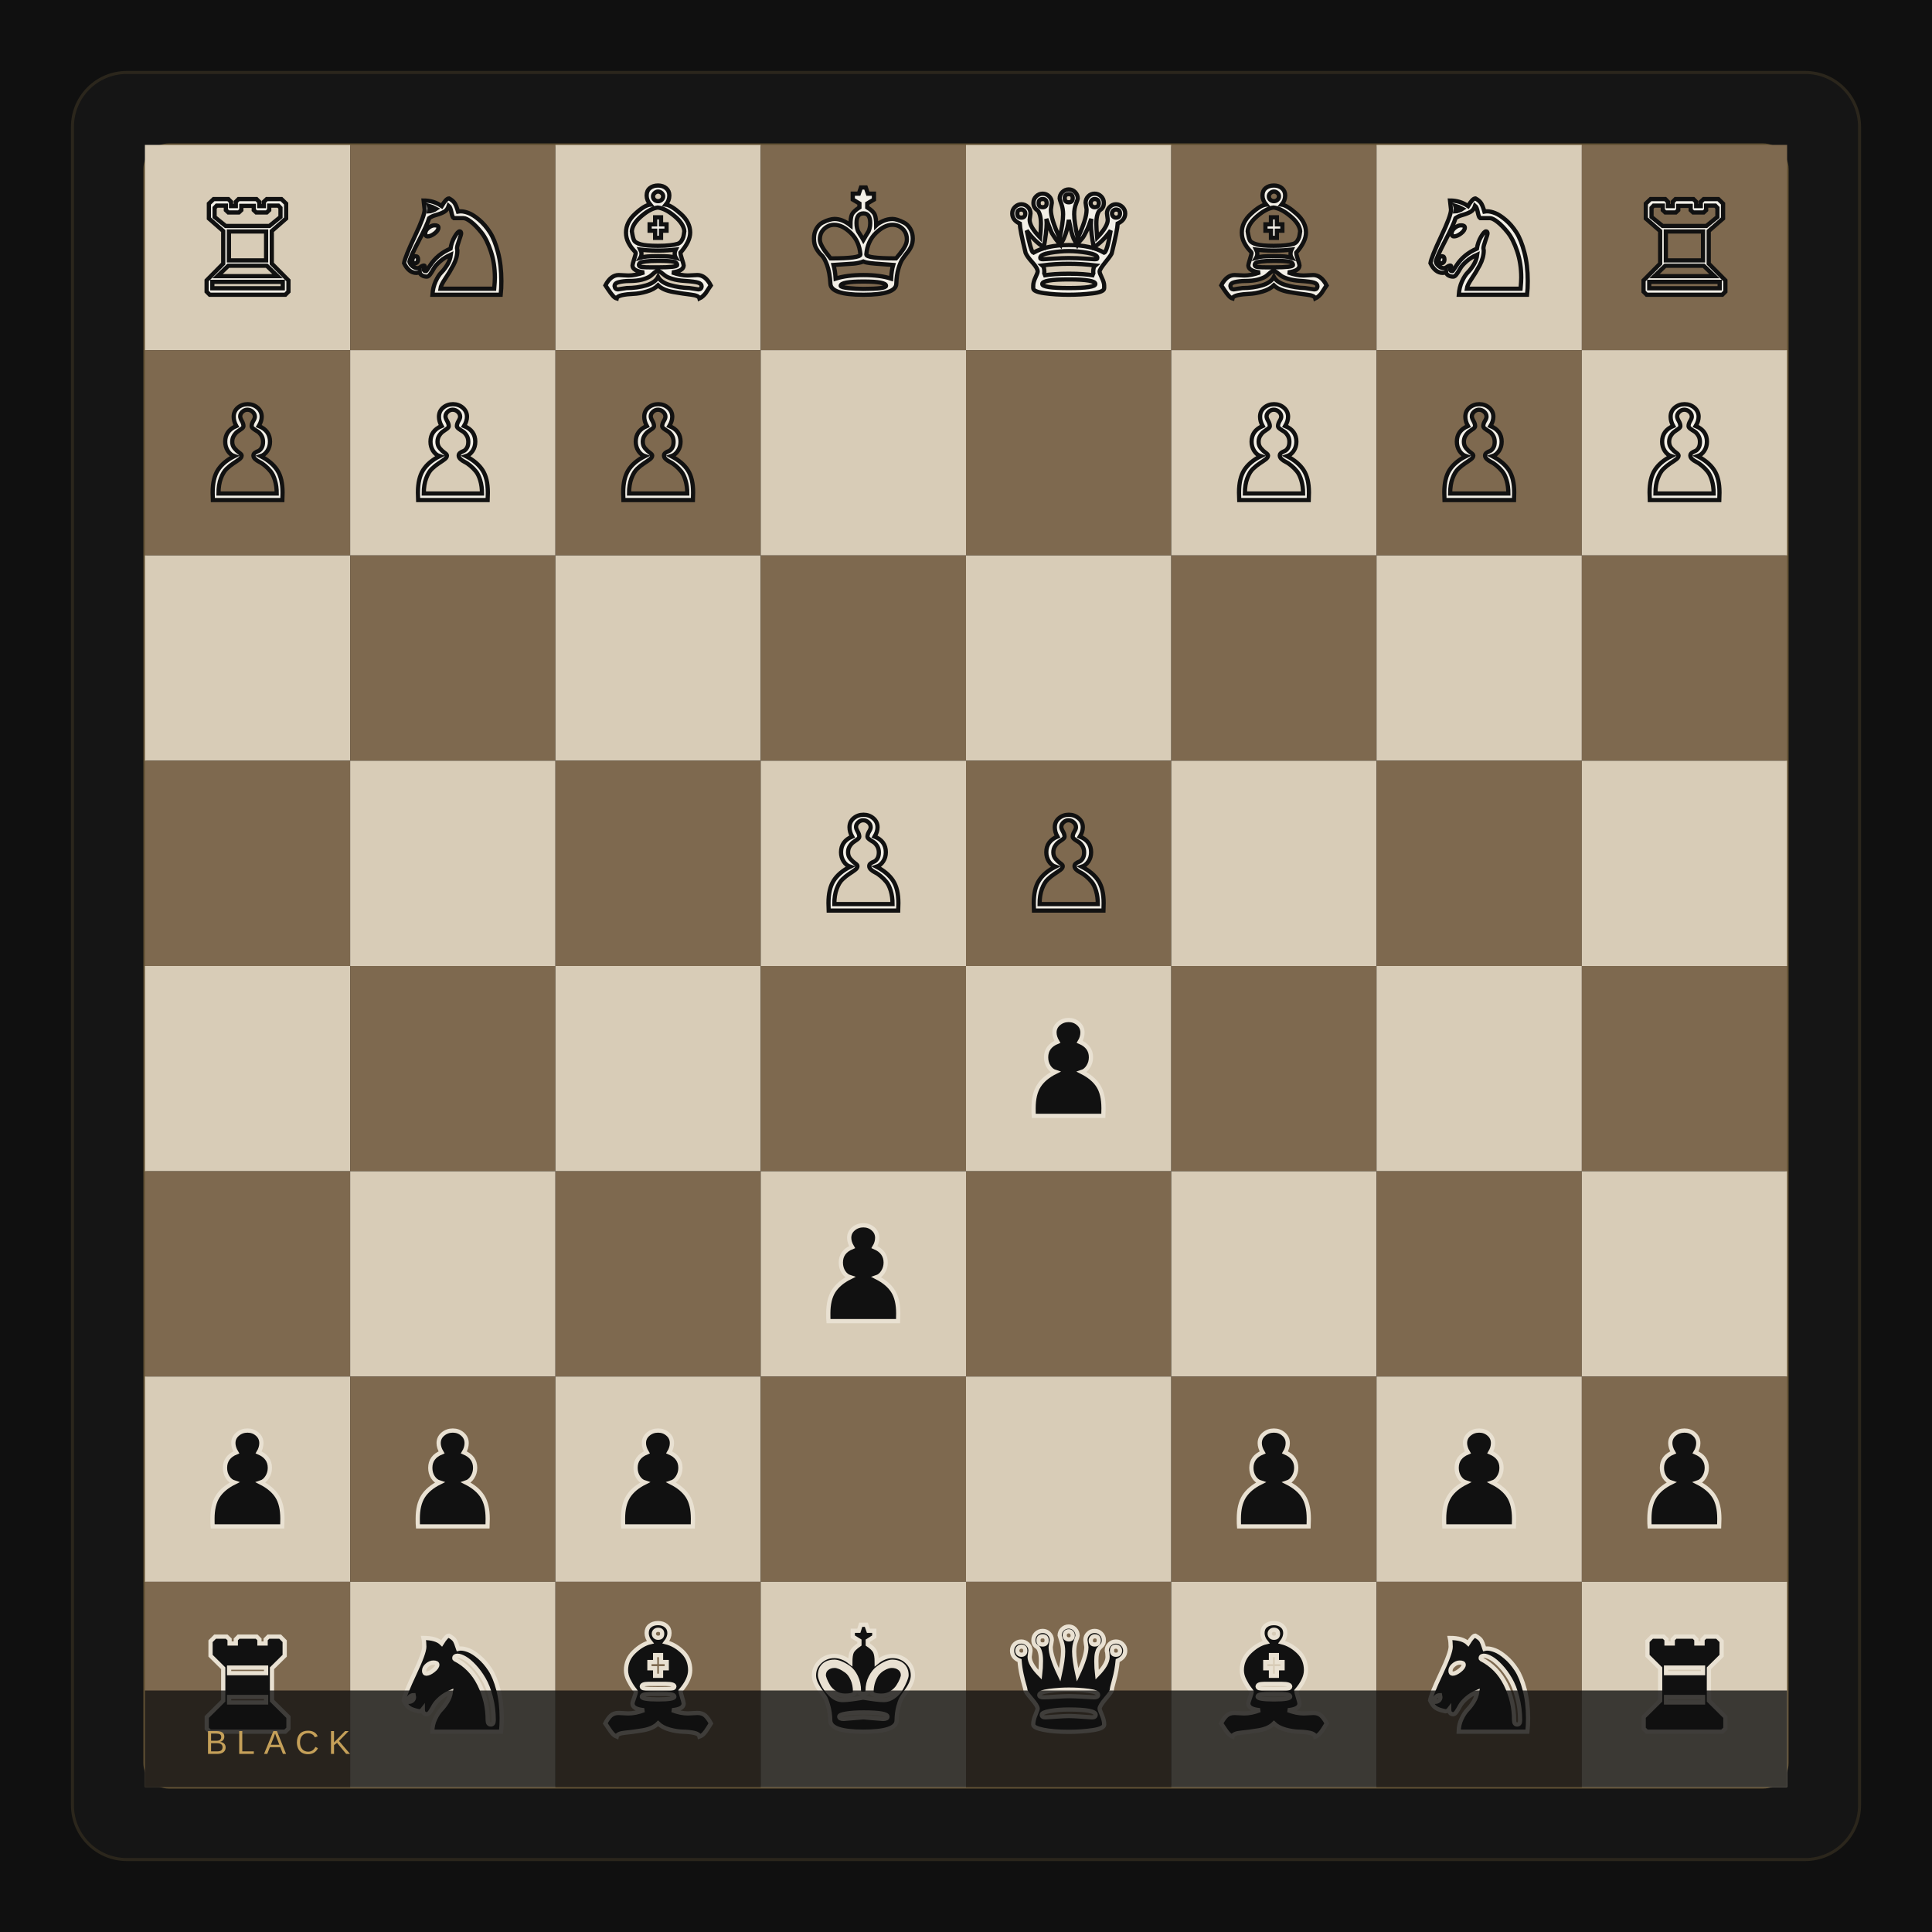
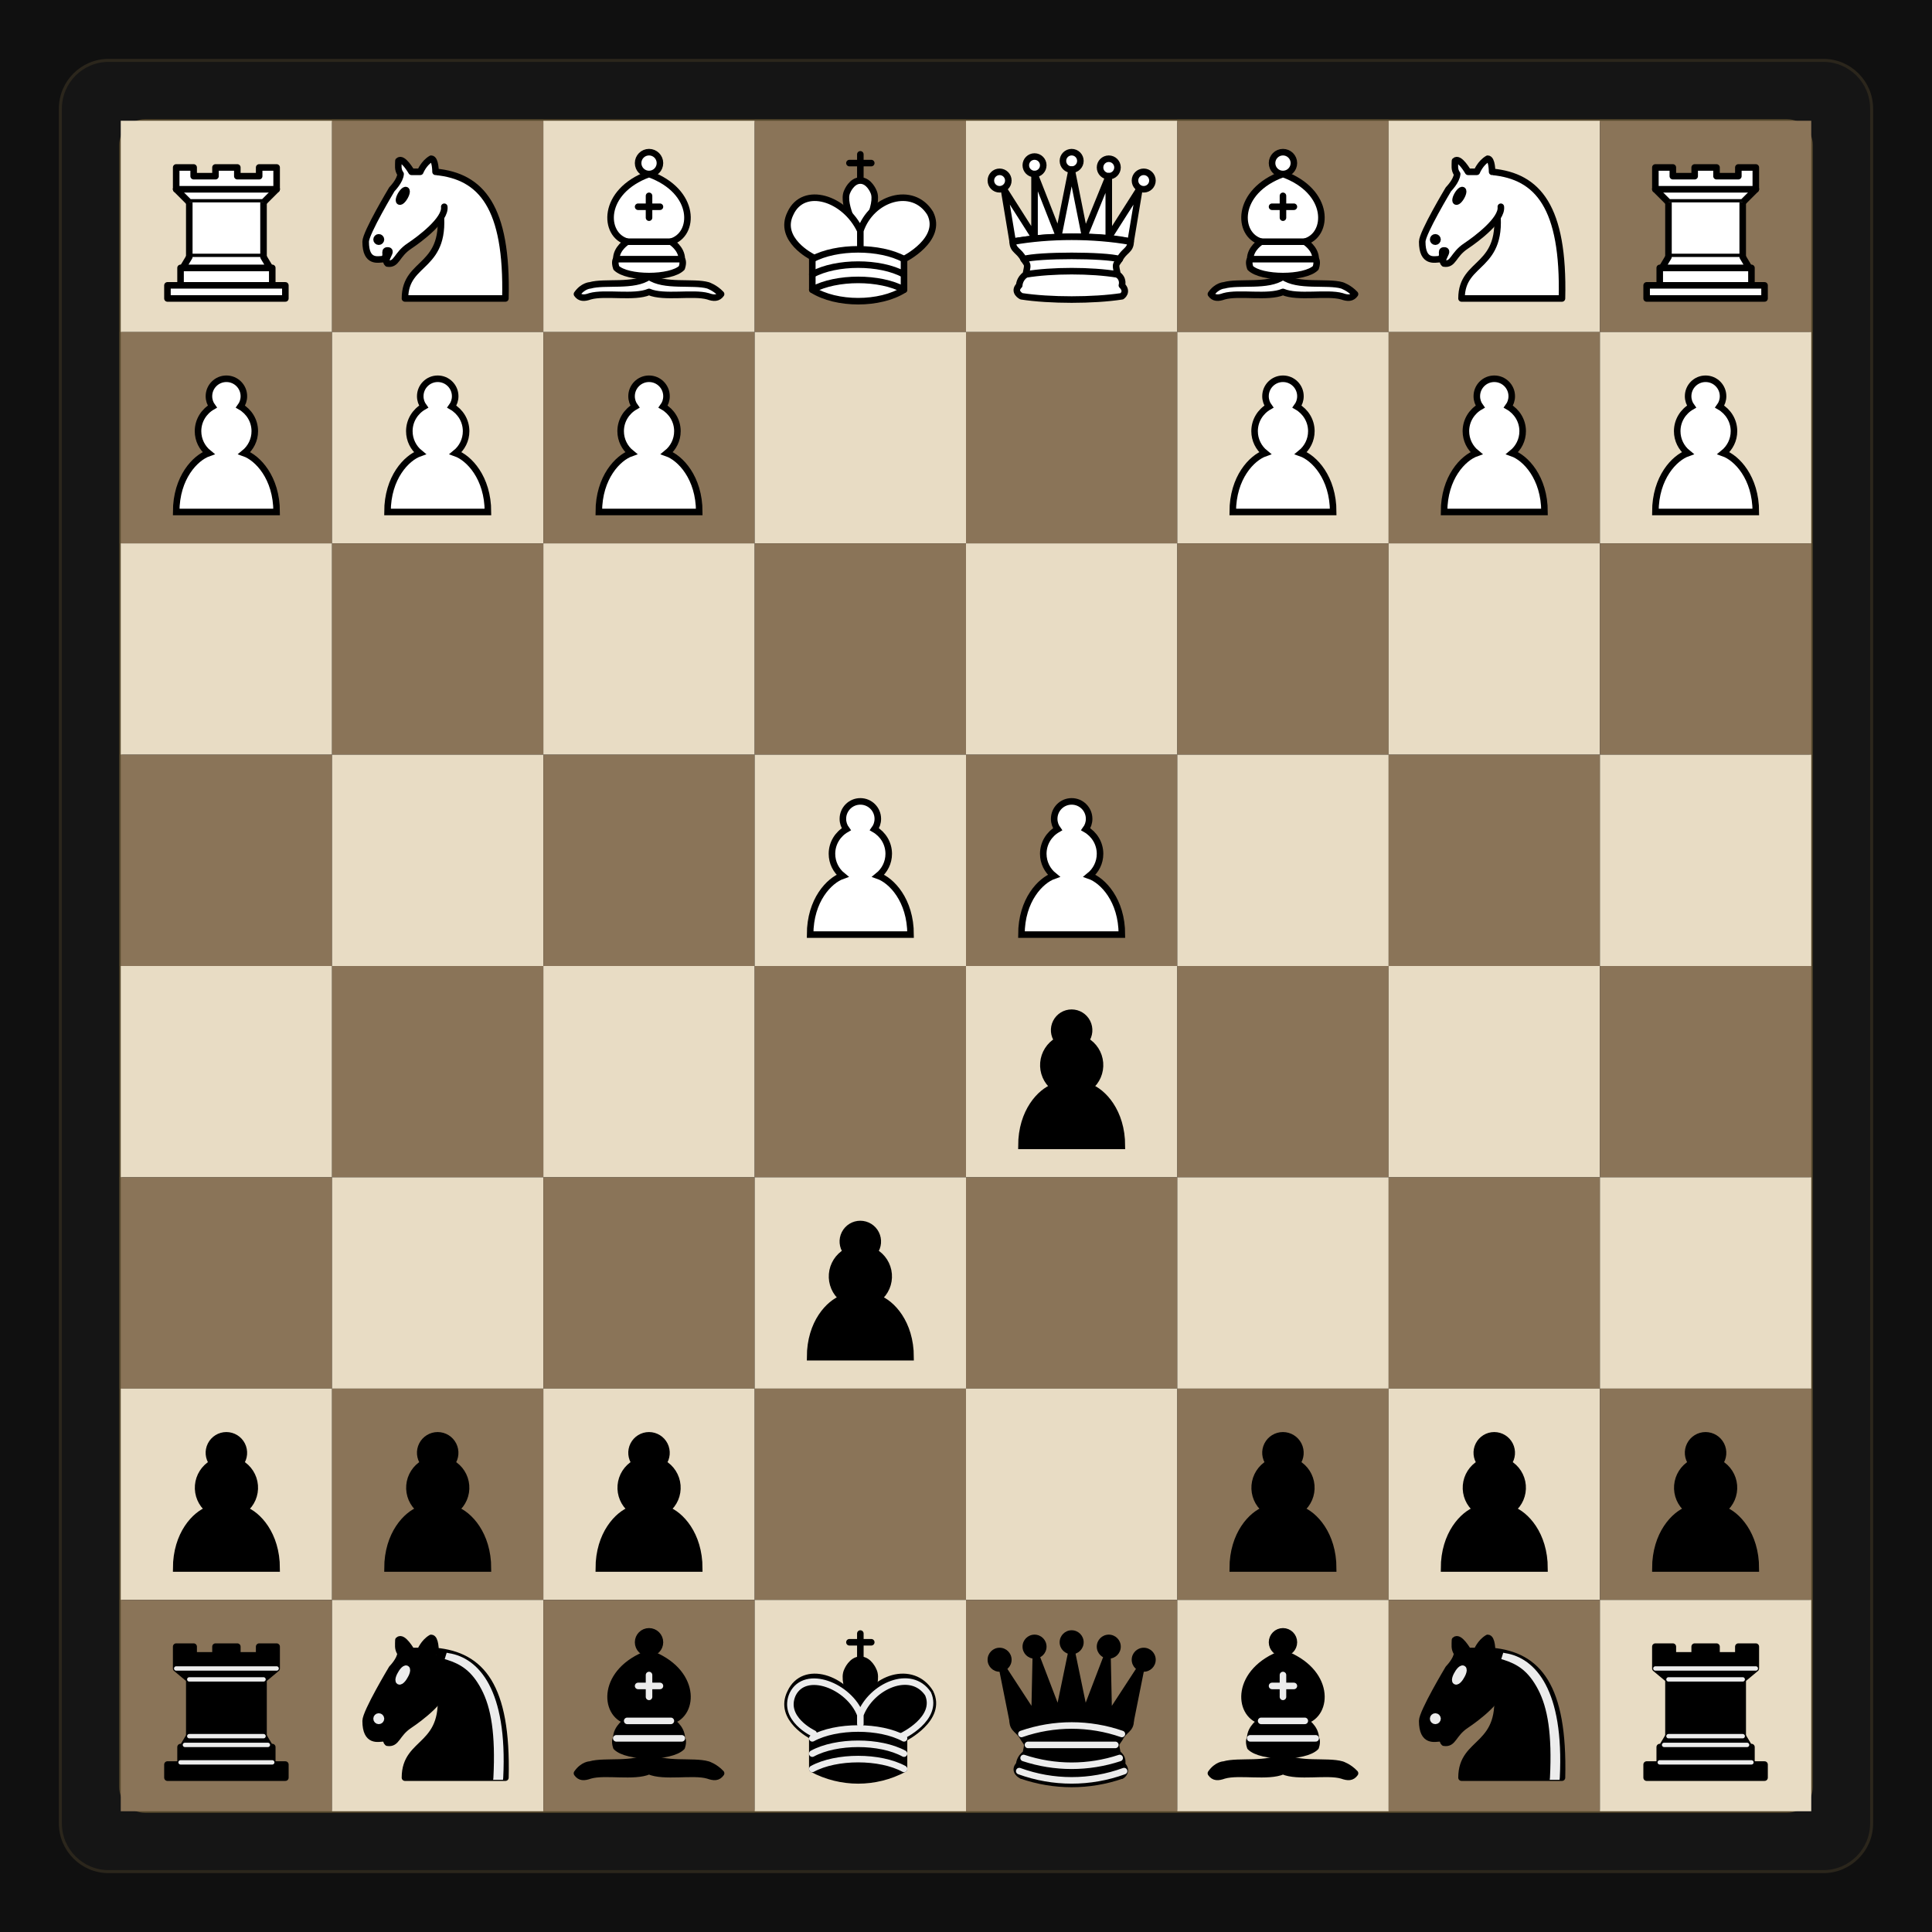
<svg xmlns="http://www.w3.org/2000/svg" width="640" height="640" viewBox="0 0 640 640" role="img" aria-label="French Defense Repertoire">
+   <defs>
+     <symbol id="piece-wk" viewBox="0 0 45 45">
+       <g fill="none" fill-rule="evenodd" stroke="#000" stroke-linecap="round" stroke-linejoin="round" stroke-width="1.5">
+         <path stroke-linejoin="miter" d="M22.5 11.63V6M20 8h5" />
+         <path fill="#fff" stroke-linecap="butt" stroke-linejoin="miter" d="M22.5 25s4.5-7.5 3-10.5c0 0-1-2.5-3-2.5s-3 2.5-3 2.5c-1.5 3 3 10.5 3 10.5" />
+         <path fill="#fff" d="M11.5 37c5.5 3.5 15.5 3.5 21 0v-7s9-4.5 6-10.5c-4-6.5-13.5-3.5-16 4V27v-3.5c-3.5-7.5-13-10.5-16-4-3 6 5 10 5 10z" />
+         <path d="M11.5 30c5.5-3 15.5-3 21 0m-21 3.5c5.5-3 15.5-3 21 0m-21 3.5c5.5-3 15.5-3 21 0" />
+       </g>
+     </symbol>
+     <symbol id="piece-wq" viewBox="0 0 45 45">
+       <g fill="#fff" fill-rule="evenodd" stroke="#000" stroke-linecap="round" stroke-linejoin="round" stroke-width="1.5">
+         <path d="M8 12a2 2 0 1 1-4 0 2 2 0 1 1 4 0m16.5-4.5a2 2 0 1 1-4 0 2 2 0 1 1 4 0M41 12a2 2 0 1 1-4 0 2 2 0 1 1 4 0M16 8.5a2 2 0 1 1-4 0 2 2 0 1 1 4 0M33 9a2 2 0 1 1-4 0 2 2 0 1 1 4 0" />
+         <path stroke-linecap="butt" d="M9 26c8.5-1.5 21-1.5 27 0l2-12-7 11V11l-5.5 13.5-3-15-3 15-5.5-14V25L7 14z" />
+         <path stroke-linecap="butt" d="M9 26c0 2 1.5 2 2.5 4 1 1.5 1 1 .5 3.5-1.5 1-1.5 2.5-1.5 2.5-1.5 1.5.5 2.5.5 2.5 6.5 1 16.5 1 23 0 0 0 1.5-1 0-2.5 0 0 .5-1.5-1-2.5-.5-2.5-.5-2 .5-3.5 1-2 2.5-2 2.5-4-8.5-1.5-18.5-1.5-27 0z" />
+         <path fill="none" d="M11.5 30c3.5-1 18.5-1 22 0M12 33.5c6-1 15-1 21 0" />
+       </g>
+     </symbol>
+     <symbol id="piece-wr" viewBox="0 0 45 45">
+       <g fill="#fff" fill-rule="evenodd" stroke="#000" stroke-linecap="round" stroke-linejoin="round" stroke-width="1.5">
+         <path stroke-linecap="butt" d="M9 39h27v-3H9zm3-3v-4h21v4zm-1-22V9h4v2h5V9h5v2h5V9h4v5" />
+         <path d="m34 14-3 3H14l-3-3" />
+         <path stroke-linecap="butt" stroke-linejoin="miter" d="M31 17v12.5H14V17" />
+         <path d="m31 29.5 1.5 2.5h-20l1.5-2.5" />
+         <path fill="none" stroke-linejoin="miter" d="M11 14h23" />
+       </g>
+     </symbol>
+     <symbol id="piece-wb" viewBox="0 0 45 45">
+       <g fill="none" fill-rule="evenodd" stroke="#000" stroke-linecap="round" stroke-linejoin="round" stroke-width="1.5">
+         <g fill="#fff" stroke-linecap="butt">
+           <path d="M9 36c3.39-.97 10.11.43 13.5-2 3.39 2.43 10.11 1.03 13.5 2 0 0 1.65.54 3 2-.68.97-1.65.99-3 .5-3.39-.97-10.11.46-13.5-1-3.39 1.46-10.11.03-13.5 1-1.35.49-2.32.47-3-.5 1.35-1.94 3-2 3-2z" />
+           <path d="M15 32c2.5 2.5 12.5 2.5 15 0 .5-1.5 0-2 0-2 0-2.5-2.5-4-2.5-4 5.5-1.5 6-11.5-5-15.5-11 4-10.5 14-5 15.5 0 0-2.5 1.5-2.5 4 0 0-.5.5 0 2z" />
+           <path d="M25 8a2.5 2.5 0 1 1-5 0 2.5 2.5 0 1 1 5 0z" />
+         </g>
+         <path stroke-linejoin="miter" d="M17.5 26h10M15 30h15m-7.5-14.5v5M20 18h5" />
+       </g>
+     </symbol>
+     <symbol id="piece-wn" viewBox="0 0 45 45">
+       <g fill="none" fill-rule="evenodd" stroke="#000" stroke-linecap="round" stroke-linejoin="round" stroke-width="1.5">
+         <path fill="#fff" d="M22 10c10.5 1 16.5 8 16 29H15c0-9 10-6.5 8-21" />
+         <path fill="#fff" d="M24 18c.38 2.91-5.55 7.37-8 9-3 2-2.82 4.34-5 4-1.042-.94 1.41-3.04 0-3-1 0 .19 1.23-1 2-1 0-4.003 1-4-4 0-2 6-12 6-12s1.89-1.9 2-3.5c-.73-.994-.5-2-.5-3 1-1 3 2.5 3 2.5h2s.78-1.992 2.5-3c1 0 1 3 1 3" />
+         <path fill="#000" d="M9.5 25.5a.5.5 0 1 1-1 0 .5.5 0 1 1 1 0m5.433-9.75a.5 1.5 30 1 1-.866-.5.5 1.5 30 1 1 .866.5" />
+       </g>
+     </symbol>
+     <symbol id="piece-wp" viewBox="0 0 45 45">
+       <path fill="#fff" stroke="#000" stroke-linecap="round" stroke-width="1.5" d="M22.5 9c-2.21 0-4 1.79-4 4 0 .89.29 1.71.78 2.38C17.33 16.5 16 18.59 16 21c0 2.03.94 3.84 2.41 5.03-3 1.06-7.41 5.55-7.41 13.47h23c0-7.92-4.41-12.41-7.41-13.47 1.47-1.19 2.41-3 2.41-5.03 0-2.41-1.33-4.5-3.28-5.62.49-.67.78-1.49.78-2.38 0-2.21-1.79-4-4-4z" />
+     </symbol>
+     <symbol id="piece-bk" viewBox="0 0 45 45">
+       <g fill="none" fill-rule="evenodd" stroke="#000" stroke-linecap="round" stroke-linejoin="round" stroke-width="1.5">
+         <path stroke-linejoin="miter" d="M22.5 11.6V6" />
+         <path fill="#000" stroke-linecap="butt" stroke-linejoin="miter" d="M22.5 25s4.5-7.5 3-10.5c0 0-1-2.5-3-2.5s-3 2.5-3 2.5c-1.5 3 3 10.5 3 10.5" />
+         <path fill="#000" d="M11.5 37a22.3 22.3 0 0 0 21 0v-7s9-4.5 6-10.5c-4-6.5-13.5-3.5-16 4V27v-3.5c-3.5-7.5-13-10.5-16-4-3 6 5 10 5 10z" />
+         <path stroke-linejoin="miter" d="M20 8h5" />
+         <path stroke="#ececec" d="M32 29.5s8.5-4 6-9.7C34.1 14 25 18 22.5 24.6v2.1-2.1C20 18 9.9 14 7 19.9c-2.5 5.6 4.8 9 4.8 9" />
+         <path stroke="#ececec" d="M11.5 30c5.5-3 15.5-3 21 0m-21 3.5c5.5-3 15.5-3 21 0m-21 3.5c5.5-3 15.5-3 21 0" />
+       </g>
+     </symbol>
+     <symbol id="piece-bq" viewBox="0 0 45 45">
+       <g fill-rule="evenodd" stroke="#000" stroke-linecap="round" stroke-linejoin="round" stroke-width="1.5">
+         <g stroke="none">
+           <circle cx="6" cy="12" r="2.75" />
+           <circle cx="14" cy="9" r="2.75" />
+           <circle cx="22.5" cy="8" r="2.75" />
+           <circle cx="31" cy="9" r="2.75" />
+           <circle cx="39" cy="12" r="2.75" />
+         </g>
+         <path stroke-linecap="butt" d="M9 26c8.5-1.5 21-1.5 27 0l2.5-12.5L31 25l-.3-14.1-5.2 13.6-3-14.5-3 14.5-5.2-13.6L14 25 6.5 13.5z" />
+         <path stroke-linecap="butt" d="M9 26c0 2 1.5 2 2.5 4 1 1.5 1 1 .5 3.5-1.5 1-1.5 2.5-1.5 2.5-1.5 1.5.5 2.5.5 2.5 6.5 1 16.5 1 23 0 0 0 1.5-1 0-2.5 0 0 .5-1.5-1-2.5-.5-2.5-.5-2 .5-3.5 1-2 2.5-2 2.5-4-8.5-1.5-18.5-1.5-27 0z" />
+         <path fill="none" stroke-linecap="butt" d="M11 38.5a35 35 1 0 0 23 0" />
+         <path fill="none" stroke="#ececec" d="M11 29a35 35 1 0 1 23 0m-21.5 2.5h20m-21 3a35 35 1 0 0 22 0m-23 3a35 35 1 0 0 24 0" />
+       </g>
+     </symbol>
+     <symbol id="piece-br" viewBox="0 0 45 45">
+       <g fill-rule="evenodd" stroke="#000" stroke-linecap="round" stroke-linejoin="round" stroke-width="1.5">
+         <path stroke-linecap="butt" d="M9 39h27v-3H9zm3.5-7 1.5-2.5h17l1.5 2.5zm-.5 4v-4h21v4z" />
+         <path stroke-linecap="butt" stroke-linejoin="miter" d="M14 29.5v-13h17v13z" />
+         <path stroke-linecap="butt" d="M14 16.5 11 14h23l-3 2.5zM11 14V9h4v2h5V9h5v2h5V9h4v5z" />
+         <path fill="none" stroke="#ececec" stroke-linejoin="miter" stroke-width="1" d="M12 35.5h21m-20-4h19m-18-2h17m-17-13h17M11 14h23" />
+       </g>
+     </symbol>
+     <symbol id="piece-bb" viewBox="0 0 45 45">
+       <g fill="none" fill-rule="evenodd" stroke="#000" stroke-linecap="round" stroke-linejoin="round" stroke-width="1.5">
+         <g fill="#000" stroke-linecap="butt">
+           <path d="M9 36c3.4-1 10.1.4 13.5-2 3.4 2.4 10.1 1 13.5 2 0 0 1.6.5 3 2-.7 1-1.6 1-3 .5-3.4-1-10.1.5-13.5-1-3.4 1.5-10.1 0-13.5 1-1.4.5-2.3.5-3-.5 1.4-2 3-2 3-2z" />
+           <path d="M15 32c2.5 2.5 12.5 2.5 15 0 .5-1.5 0-2 0-2 0-2.5-2.5-4-2.5-4 5.5-1.5 6-11.5-5-15.5-11 4-10.5 14-5 15.5 0 0-2.5 1.5-2.5 4 0 0-.5.5 0 2z" />
+           <path d="M25 8a2.5 2.5 0 1 1-5 0 2.5 2.5 0 1 1 5 0z" />
+         </g>
+         <path stroke="#ececec" stroke-linejoin="miter" d="M17.5 26h10M15 30h15m-7.5-14.5v5M20 18h5" />
+       </g>
+     </symbol>
+     <symbol id="piece-bn" viewBox="0 0 45 45">
+       <g fill="none" fill-rule="evenodd" stroke="#000" stroke-linecap="round" stroke-linejoin="round" stroke-width="1.5">
+         <path fill="#000" d="M22 10c10.5 1 16.5 8 16 29H15c0-9 10-6.5 8-21" />
+         <path fill="#000" d="M24 18c.38 2.91-5.55 7.37-8 9-3 2-2.82 4.34-5 4-1.04-.94 1.41-3.04 0-3-1 0 .19 1.23-1 2-1 0-4 1-4-4 0-2 6-12 6-12s1.89-1.9 2-3.5c-.73-1-.5-2-.5-3 1-1 3 2.5 3 2.5h2s.78-2 2.5-3c1 0 1 3 1 3" />
+         <path fill="#ececec" stroke="#ececec" d="M9.5 25.5a.5.5 0 1 1-1 0 .5.5 0 1 1 1 0m5.43-9.75a.5 1.5 30 1 1-.86-.5.5 1.5 30 1 1 .86.5" />
+         <path fill="#ececec" stroke="none" d="m24.55 10.4-.45 1.45.5.15c3.15 1 5.65 2.49 7.9 6.75S35.75 29.06 35.25 39l-.05.5h2.25l.05-.5c.5-10.06-.88-16.85-3.25-21.34s-5.79-6.64-9.19-7.16z" />
+       </g>
+     </symbol>
+     <symbol id="piece-bp" viewBox="0 0 45 45">
+       <path stroke="#000" stroke-linecap="round" stroke-width="1.5" d="M22.5 9a4 4 0 0 0-3.22 6.38 6.48 6.48 0 0 0-.87 10.65c-3 1.06-7.41 5.55-7.41 13.47h23c0-7.92-4.41-12.41-7.41-13.47a6.46 6.46 0 0 0-.87-10.65A4.01 4.01 0 0 0 22.5 9z" />
+     </symbol>
+   </defs>
  <rect width="640" height="640" fill="#101010" />
-   <rect x="24" y="24" width="592" height="592" rx="18" fill="#151515" stroke="#2b261c" />
-   <rect x="48" y="48" width="544" height="544" rx="8" fill="#111" stroke="#c5a059" stroke-opacity="0.42" />
-   <rect x="48" y="48" width="68" height="68" fill="#d8ccb7" />
-   <rect x="116" y="48" width="68" height="68" fill="#7e694f" />
-   <rect x="184" y="48" width="68" height="68" fill="#d8ccb7" />
-   <rect x="252" y="48" width="68" height="68" fill="#7e694f" />
-   <rect x="320" y="48" width="68" height="68" fill="#d8ccb7" />
-   <rect x="388" y="48" width="68" height="68" fill="#7e694f" />
-   <rect x="456" y="48" width="68" height="68" fill="#d8ccb7" />
-   <rect x="524" y="48" width="68" height="68" fill="#7e694f" />
-   <rect x="48" y="116" width="68" height="68" fill="#7e694f" />
-   <rect x="116" y="116" width="68" height="68" fill="#d8ccb7" />
-   <rect x="184" y="116" width="68" height="68" fill="#7e694f" />
-   <rect x="252" y="116" width="68" height="68" fill="#d8ccb7" />
-   <rect x="320" y="116" width="68" height="68" fill="#7e694f" />
-   <rect x="388" y="116" width="68" height="68" fill="#d8ccb7" />
-   <rect x="456" y="116" width="68" height="68" fill="#7e694f" />
-   <rect x="524" y="116" width="68" height="68" fill="#d8ccb7" />
-   <rect x="48" y="184" width="68" height="68" fill="#d8ccb7" />
-   <rect x="116" y="184" width="68" height="68" fill="#7e694f" />
-   <rect x="184" y="184" width="68" height="68" fill="#d8ccb7" />
-   <rect x="252" y="184" width="68" height="68" fill="#7e694f" />
-   <rect x="320" y="184" width="68" height="68" fill="#d8ccb7" />
-   <rect x="388" y="184" width="68" height="68" fill="#7e694f" />
-   <rect x="456" y="184" width="68" height="68" fill="#d8ccb7" />
-   <rect x="524" y="184" width="68" height="68" fill="#7e694f" />
-   <rect x="48" y="252" width="68" height="68" fill="#7e694f" />
-   <rect x="116" y="252" width="68" height="68" fill="#d8ccb7" />
-   <rect x="184" y="252" width="68" height="68" fill="#7e694f" />
-   <rect x="252" y="252" width="68" height="68" fill="#d8ccb7" />
-   <rect x="320" y="252" width="68" height="68" fill="#7e694f" />
-   <rect x="388" y="252" width="68" height="68" fill="#d8ccb7" />
-   <rect x="456" y="252" width="68" height="68" fill="#7e694f" />
-   <rect x="524" y="252" width="68" height="68" fill="#d8ccb7" />
-   <rect x="48" y="320" width="68" height="68" fill="#d8ccb7" />
-   <rect x="116" y="320" width="68" height="68" fill="#7e694f" />
-   <rect x="184" y="320" width="68" height="68" fill="#d8ccb7" />
-   <rect x="252" y="320" width="68" height="68" fill="#7e694f" />
-   <rect x="320" y="320" width="68" height="68" fill="#d8ccb7" />
-   <rect x="388" y="320" width="68" height="68" fill="#7e694f" />
-   <rect x="456" y="320" width="68" height="68" fill="#d8ccb7" />
-   <rect x="524" y="320" width="68" height="68" fill="#7e694f" />
-   <rect x="48" y="388" width="68" height="68" fill="#7e694f" />
-   <rect x="116" y="388" width="68" height="68" fill="#d8ccb7" />
-   <rect x="184" y="388" width="68" height="68" fill="#7e694f" />
-   <rect x="252" y="388" width="68" height="68" fill="#d8ccb7" />
-   <rect x="320" y="388" width="68" height="68" fill="#7e694f" />
-   <rect x="388" y="388" width="68" height="68" fill="#d8ccb7" />
-   <rect x="456" y="388" width="68" height="68" fill="#7e694f" />
-   <rect x="524" y="388" width="68" height="68" fill="#d8ccb7" />
-   <rect x="48" y="456" width="68" height="68" fill="#d8ccb7" />
-   <rect x="116" y="456" width="68" height="68" fill="#7e694f" />
-   <rect x="184" y="456" width="68" height="68" fill="#d8ccb7" />
-   <rect x="252" y="456" width="68" height="68" fill="#7e694f" />
-   <rect x="320" y="456" width="68" height="68" fill="#d8ccb7" />
-   <rect x="388" y="456" width="68" height="68" fill="#7e694f" />
-   <rect x="456" y="456" width="68" height="68" fill="#d8ccb7" />
-   <rect x="524" y="456" width="68" height="68" fill="#7e694f" />
-   <rect x="48" y="524" width="68" height="68" fill="#7e694f" />
-   <rect x="116" y="524" width="68" height="68" fill="#d8ccb7" />
-   <rect x="184" y="524" width="68" height="68" fill="#7e694f" />
-   <rect x="252" y="524" width="68" height="68" fill="#d8ccb7" />
-   <rect x="320" y="524" width="68" height="68" fill="#7e694f" />
-   <rect x="388" y="524" width="68" height="68" fill="#d8ccb7" />
-   <rect x="456" y="524" width="68" height="68" fill="#7e694f" />
-   <rect x="524" y="524" width="68" height="68" fill="#d8ccb7" />
-   <text x="82" y="97.64" text-anchor="middle" font-size="54" font-family="Georgia, 'Times New Roman', serif" fill="#f3f0e8" stroke="#111111" stroke-width="1.4">♖</text>
-   <text x="150" y="97.64" text-anchor="middle" font-size="54" font-family="Georgia, 'Times New Roman', serif" fill="#f3f0e8" stroke="#111111" stroke-width="1.4">♘</text>
-   <text x="218" y="97.64" text-anchor="middle" font-size="54" font-family="Georgia, 'Times New Roman', serif" fill="#f3f0e8" stroke="#111111" stroke-width="1.4">♗</text>
-   <text x="286" y="97.64" text-anchor="middle" font-size="54" font-family="Georgia, 'Times New Roman', serif" fill="#f3f0e8" stroke="#111111" stroke-width="1.4">♔</text>
-   <text x="354" y="97.64" text-anchor="middle" font-size="54" font-family="Georgia, 'Times New Roman', serif" fill="#f3f0e8" stroke="#111111" stroke-width="1.4">♕</text>
-   <text x="422" y="97.64" text-anchor="middle" font-size="54" font-family="Georgia, 'Times New Roman', serif" fill="#f3f0e8" stroke="#111111" stroke-width="1.4">♗</text>
-   <text x="490" y="97.64" text-anchor="middle" font-size="54" font-family="Georgia, 'Times New Roman', serif" fill="#f3f0e8" stroke="#111111" stroke-width="1.4">♘</text>
-   <text x="558" y="97.64" text-anchor="middle" font-size="54" font-family="Georgia, 'Times New Roman', serif" fill="#f3f0e8" stroke="#111111" stroke-width="1.4">♖</text>
-   <text x="82" y="165.64" text-anchor="middle" font-size="54" font-family="Georgia, 'Times New Roman', serif" fill="#f3f0e8" stroke="#111111" stroke-width="1.4">♙</text>
-   <text x="150" y="165.64" text-anchor="middle" font-size="54" font-family="Georgia, 'Times New Roman', serif" fill="#f3f0e8" stroke="#111111" stroke-width="1.4">♙</text>
-   <text x="218" y="165.64" text-anchor="middle" font-size="54" font-family="Georgia, 'Times New Roman', serif" fill="#f3f0e8" stroke="#111111" stroke-width="1.4">♙</text>
-   <text x="422" y="165.64" text-anchor="middle" font-size="54" font-family="Georgia, 'Times New Roman', serif" fill="#f3f0e8" stroke="#111111" stroke-width="1.4">♙</text>
-   <text x="490" y="165.64" text-anchor="middle" font-size="54" font-family="Georgia, 'Times New Roman', serif" fill="#f3f0e8" stroke="#111111" stroke-width="1.4">♙</text>
-   <text x="558" y="165.64" text-anchor="middle" font-size="54" font-family="Georgia, 'Times New Roman', serif" fill="#f3f0e8" stroke="#111111" stroke-width="1.4">♙</text>
-   <text x="286" y="301.64" text-anchor="middle" font-size="54" font-family="Georgia, 'Times New Roman', serif" fill="#f3f0e8" stroke="#111111" stroke-width="1.4">♙</text>
-   <text x="354" y="301.64" text-anchor="middle" font-size="54" font-family="Georgia, 'Times New Roman', serif" fill="#f3f0e8" stroke="#111111" stroke-width="1.4">♙</text>
-   <text x="354" y="369.64" text-anchor="middle" font-size="54" font-family="Georgia, 'Times New Roman', serif" fill="#111111" stroke="#e9e1d2" stroke-width="1.4">♟</text>
-   <text x="286" y="437.64" text-anchor="middle" font-size="54" font-family="Georgia, 'Times New Roman', serif" fill="#111111" stroke="#e9e1d2" stroke-width="1.4">♟</text>
-   <text x="82" y="505.64" text-anchor="middle" font-size="54" font-family="Georgia, 'Times New Roman', serif" fill="#111111" stroke="#e9e1d2" stroke-width="1.4">♟</text>
-   <text x="150" y="505.64" text-anchor="middle" font-size="54" font-family="Georgia, 'Times New Roman', serif" fill="#111111" stroke="#e9e1d2" stroke-width="1.4">♟</text>
-   <text x="218" y="505.64" text-anchor="middle" font-size="54" font-family="Georgia, 'Times New Roman', serif" fill="#111111" stroke="#e9e1d2" stroke-width="1.4">♟</text>
-   <text x="422" y="505.64" text-anchor="middle" font-size="54" font-family="Georgia, 'Times New Roman', serif" fill="#111111" stroke="#e9e1d2" stroke-width="1.4">♟</text>
-   <text x="490" y="505.64" text-anchor="middle" font-size="54" font-family="Georgia, 'Times New Roman', serif" fill="#111111" stroke="#e9e1d2" stroke-width="1.4">♟</text>
-   <text x="558" y="505.64" text-anchor="middle" font-size="54" font-family="Georgia, 'Times New Roman', serif" fill="#111111" stroke="#e9e1d2" stroke-width="1.4">♟</text>
-   <text x="82" y="573.64" text-anchor="middle" font-size="54" font-family="Georgia, 'Times New Roman', serif" fill="#111111" stroke="#e9e1d2" stroke-width="1.4">♜</text>
-   <text x="150" y="573.64" text-anchor="middle" font-size="54" font-family="Georgia, 'Times New Roman', serif" fill="#111111" stroke="#e9e1d2" stroke-width="1.4">♞</text>
-   <text x="218" y="573.64" text-anchor="middle" font-size="54" font-family="Georgia, 'Times New Roman', serif" fill="#111111" stroke="#e9e1d2" stroke-width="1.4">♝</text>
-   <text x="286" y="573.64" text-anchor="middle" font-size="54" font-family="Georgia, 'Times New Roman', serif" fill="#111111" stroke="#e9e1d2" stroke-width="1.4">♚</text>
-   <text x="354" y="573.64" text-anchor="middle" font-size="54" font-family="Georgia, 'Times New Roman', serif" fill="#111111" stroke="#e9e1d2" stroke-width="1.4">♛</text>
-   <text x="422" y="573.64" text-anchor="middle" font-size="54" font-family="Georgia, 'Times New Roman', serif" fill="#111111" stroke="#e9e1d2" stroke-width="1.4">♝</text>
-   <text x="490" y="573.64" text-anchor="middle" font-size="54" font-family="Georgia, 'Times New Roman', serif" fill="#111111" stroke="#e9e1d2" stroke-width="1.4">♞</text>
-   <text x="558" y="573.64" text-anchor="middle" font-size="54" font-family="Georgia, 'Times New Roman', serif" fill="#111111" stroke="#e9e1d2" stroke-width="1.4">♜</text>
-   <rect x="48" y="560" width="544" height="32" fill="#101010" fill-opacity="0.78" />
-   <text x="68" y="581" font-size="11" font-family="Josefin Sans, Arial, sans-serif" fill="#c5a059" letter-spacing="3">BLACK</text>
+   <rect x="20" y="20" width="600" height="600" rx="16" fill="#151515" stroke="#2b261c" />
+   <rect x="40" y="40" width="560" height="560" rx="8" fill="#111" stroke="#c5a059" stroke-opacity="0.38" />
+   <rect x="40" y="40" width="70" height="70" fill="#e8dcc4" />
+   <rect x="110" y="40" width="70" height="70" fill="#8a7458" />
+   <rect x="180" y="40" width="70" height="70" fill="#e8dcc4" />
+   <rect x="250" y="40" width="70" height="70" fill="#8a7458" />
+   <rect x="320" y="40" width="70" height="70" fill="#e8dcc4" />
+   <rect x="390" y="40" width="70" height="70" fill="#8a7458" />
+   <rect x="460" y="40" width="70" height="70" fill="#e8dcc4" />
+   <rect x="530" y="40" width="70" height="70" fill="#8a7458" />
+   <rect x="40" y="110" width="70" height="70" fill="#8a7458" />
+   <rect x="110" y="110" width="70" height="70" fill="#e8dcc4" />
+   <rect x="180" y="110" width="70" height="70" fill="#8a7458" />
+   <rect x="250" y="110" width="70" height="70" fill="#e8dcc4" />
+   <rect x="320" y="110" width="70" height="70" fill="#8a7458" />
+   <rect x="390" y="110" width="70" height="70" fill="#e8dcc4" />
+   <rect x="460" y="110" width="70" height="70" fill="#8a7458" />
+   <rect x="530" y="110" width="70" height="70" fill="#e8dcc4" />
+   <rect x="40" y="180" width="70" height="70" fill="#e8dcc4" />
+   <rect x="110" y="180" width="70" height="70" fill="#8a7458" />
+   <rect x="180" y="180" width="70" height="70" fill="#e8dcc4" />
+   <rect x="250" y="180" width="70" height="70" fill="#8a7458" />
+   <rect x="320" y="180" width="70" height="70" fill="#e8dcc4" />
+   <rect x="390" y="180" width="70" height="70" fill="#8a7458" />
+   <rect x="460" y="180" width="70" height="70" fill="#e8dcc4" />
+   <rect x="530" y="180" width="70" height="70" fill="#8a7458" />
+   <rect x="40" y="250" width="70" height="70" fill="#8a7458" />
+   <rect x="110" y="250" width="70" height="70" fill="#e8dcc4" />
+   <rect x="180" y="250" width="70" height="70" fill="#8a7458" />
+   <rect x="250" y="250" width="70" height="70" fill="#e8dcc4" />
+   <rect x="320" y="250" width="70" height="70" fill="#8a7458" />
+   <rect x="390" y="250" width="70" height="70" fill="#e8dcc4" />
+   <rect x="460" y="250" width="70" height="70" fill="#8a7458" />
+   <rect x="530" y="250" width="70" height="70" fill="#e8dcc4" />
+   <rect x="40" y="320" width="70" height="70" fill="#e8dcc4" />
+   <rect x="110" y="320" width="70" height="70" fill="#8a7458" />
+   <rect x="180" y="320" width="70" height="70" fill="#e8dcc4" />
+   <rect x="250" y="320" width="70" height="70" fill="#8a7458" />
+   <rect x="320" y="320" width="70" height="70" fill="#e8dcc4" />
+   <rect x="390" y="320" width="70" height="70" fill="#8a7458" />
+   <rect x="460" y="320" width="70" height="70" fill="#e8dcc4" />
+   <rect x="530" y="320" width="70" height="70" fill="#8a7458" />
+   <rect x="40" y="390" width="70" height="70" fill="#8a7458" />
+   <rect x="110" y="390" width="70" height="70" fill="#e8dcc4" />
+   <rect x="180" y="390" width="70" height="70" fill="#8a7458" />
+   <rect x="250" y="390" width="70" height="70" fill="#e8dcc4" />
+   <rect x="320" y="390" width="70" height="70" fill="#8a7458" />
+   <rect x="390" y="390" width="70" height="70" fill="#e8dcc4" />
+   <rect x="460" y="390" width="70" height="70" fill="#8a7458" />
+   <rect x="530" y="390" width="70" height="70" fill="#e8dcc4" />
+   <rect x="40" y="460" width="70" height="70" fill="#e8dcc4" />
+   <rect x="110" y="460" width="70" height="70" fill="#8a7458" />
+   <rect x="180" y="460" width="70" height="70" fill="#e8dcc4" />
+   <rect x="250" y="460" width="70" height="70" fill="#8a7458" />
+   <rect x="320" y="460" width="70" height="70" fill="#e8dcc4" />
+   <rect x="390" y="460" width="70" height="70" fill="#8a7458" />
+   <rect x="460" y="460" width="70" height="70" fill="#e8dcc4" />
+   <rect x="530" y="460" width="70" height="70" fill="#8a7458" />
+   <rect x="40" y="530" width="70" height="70" fill="#8a7458" />
+   <rect x="110" y="530" width="70" height="70" fill="#e8dcc4" />
+   <rect x="180" y="530" width="70" height="70" fill="#8a7458" />
+   <rect x="250" y="530" width="70" height="70" fill="#e8dcc4" />
+   <rect x="320" y="530" width="70" height="70" fill="#8a7458" />
+   <rect x="390" y="530" width="70" height="70" fill="#e8dcc4" />
+   <rect x="460" y="530" width="70" height="70" fill="#8a7458" />
+   <rect x="530" y="530" width="70" height="70" fill="#e8dcc4" />
+   <use href="#piece-wr" x="42.45" y="42.45" width="65.1" height="65.1" />
+   <use href="#piece-wn" x="112.45" y="42.45" width="65.1" height="65.1" />
+   <use href="#piece-wb" x="182.45" y="42.45" width="65.1" height="65.1" />
+   <use href="#piece-wk" x="252.45" y="42.45" width="65.1" height="65.1" />
+   <use href="#piece-wq" x="322.45" y="42.45" width="65.1" height="65.1" />
+   <use href="#piece-wb" x="392.45" y="42.45" width="65.1" height="65.1" />
+   <use href="#piece-wn" x="462.45" y="42.45" width="65.1" height="65.1" />
+   <use href="#piece-wr" x="532.45" y="42.45" width="65.1" height="65.1" />
+   <use href="#piece-wp" x="42.45" y="112.45" width="65.1" height="65.1" />
+   <use href="#piece-wp" x="112.45" y="112.45" width="65.1" height="65.1" />
+   <use href="#piece-wp" x="182.45" y="112.45" width="65.1" height="65.1" />
+   <use href="#piece-wp" x="392.45" y="112.45" width="65.1" height="65.1" />
+   <use href="#piece-wp" x="462.45" y="112.45" width="65.1" height="65.1" />
+   <use href="#piece-wp" x="532.45" y="112.45" width="65.1" height="65.1" />
+   <use href="#piece-wp" x="252.45" y="252.45" width="65.1" height="65.1" />
+   <use href="#piece-wp" x="322.45" y="252.45" width="65.1" height="65.1" />
+   <use href="#piece-bp" x="322.45" y="322.45" width="65.1" height="65.1" />
+   <use href="#piece-bp" x="252.45" y="392.45" width="65.1" height="65.1" />
+   <use href="#piece-bp" x="42.45" y="462.45" width="65.1" height="65.1" />
+   <use href="#piece-bp" x="112.45" y="462.45" width="65.1" height="65.1" />
+   <use href="#piece-bp" x="182.45" y="462.45" width="65.1" height="65.1" />
+   <use href="#piece-bp" x="392.45" y="462.45" width="65.1" height="65.1" />
+   <use href="#piece-bp" x="462.45" y="462.45" width="65.1" height="65.1" />
+   <use href="#piece-bp" x="532.45" y="462.45" width="65.1" height="65.1" />
+   <use href="#piece-br" x="42.45" y="532.45" width="65.1" height="65.1" />
+   <use href="#piece-bn" x="112.45" y="532.45" width="65.1" height="65.1" />
+   <use href="#piece-bb" x="182.45" y="532.45" width="65.1" height="65.1" />
+   <use href="#piece-bk" x="252.45" y="532.45" width="65.1" height="65.1" />
+   <use href="#piece-bq" x="322.45" y="532.45" width="65.1" height="65.1" />
+   <use href="#piece-bb" x="392.45" y="532.45" width="65.1" height="65.1" />
+   <use href="#piece-bn" x="462.45" y="532.45" width="65.1" height="65.1" />
+   <use href="#piece-br" x="532.45" y="532.45" width="65.1" height="65.1" />
</svg>
